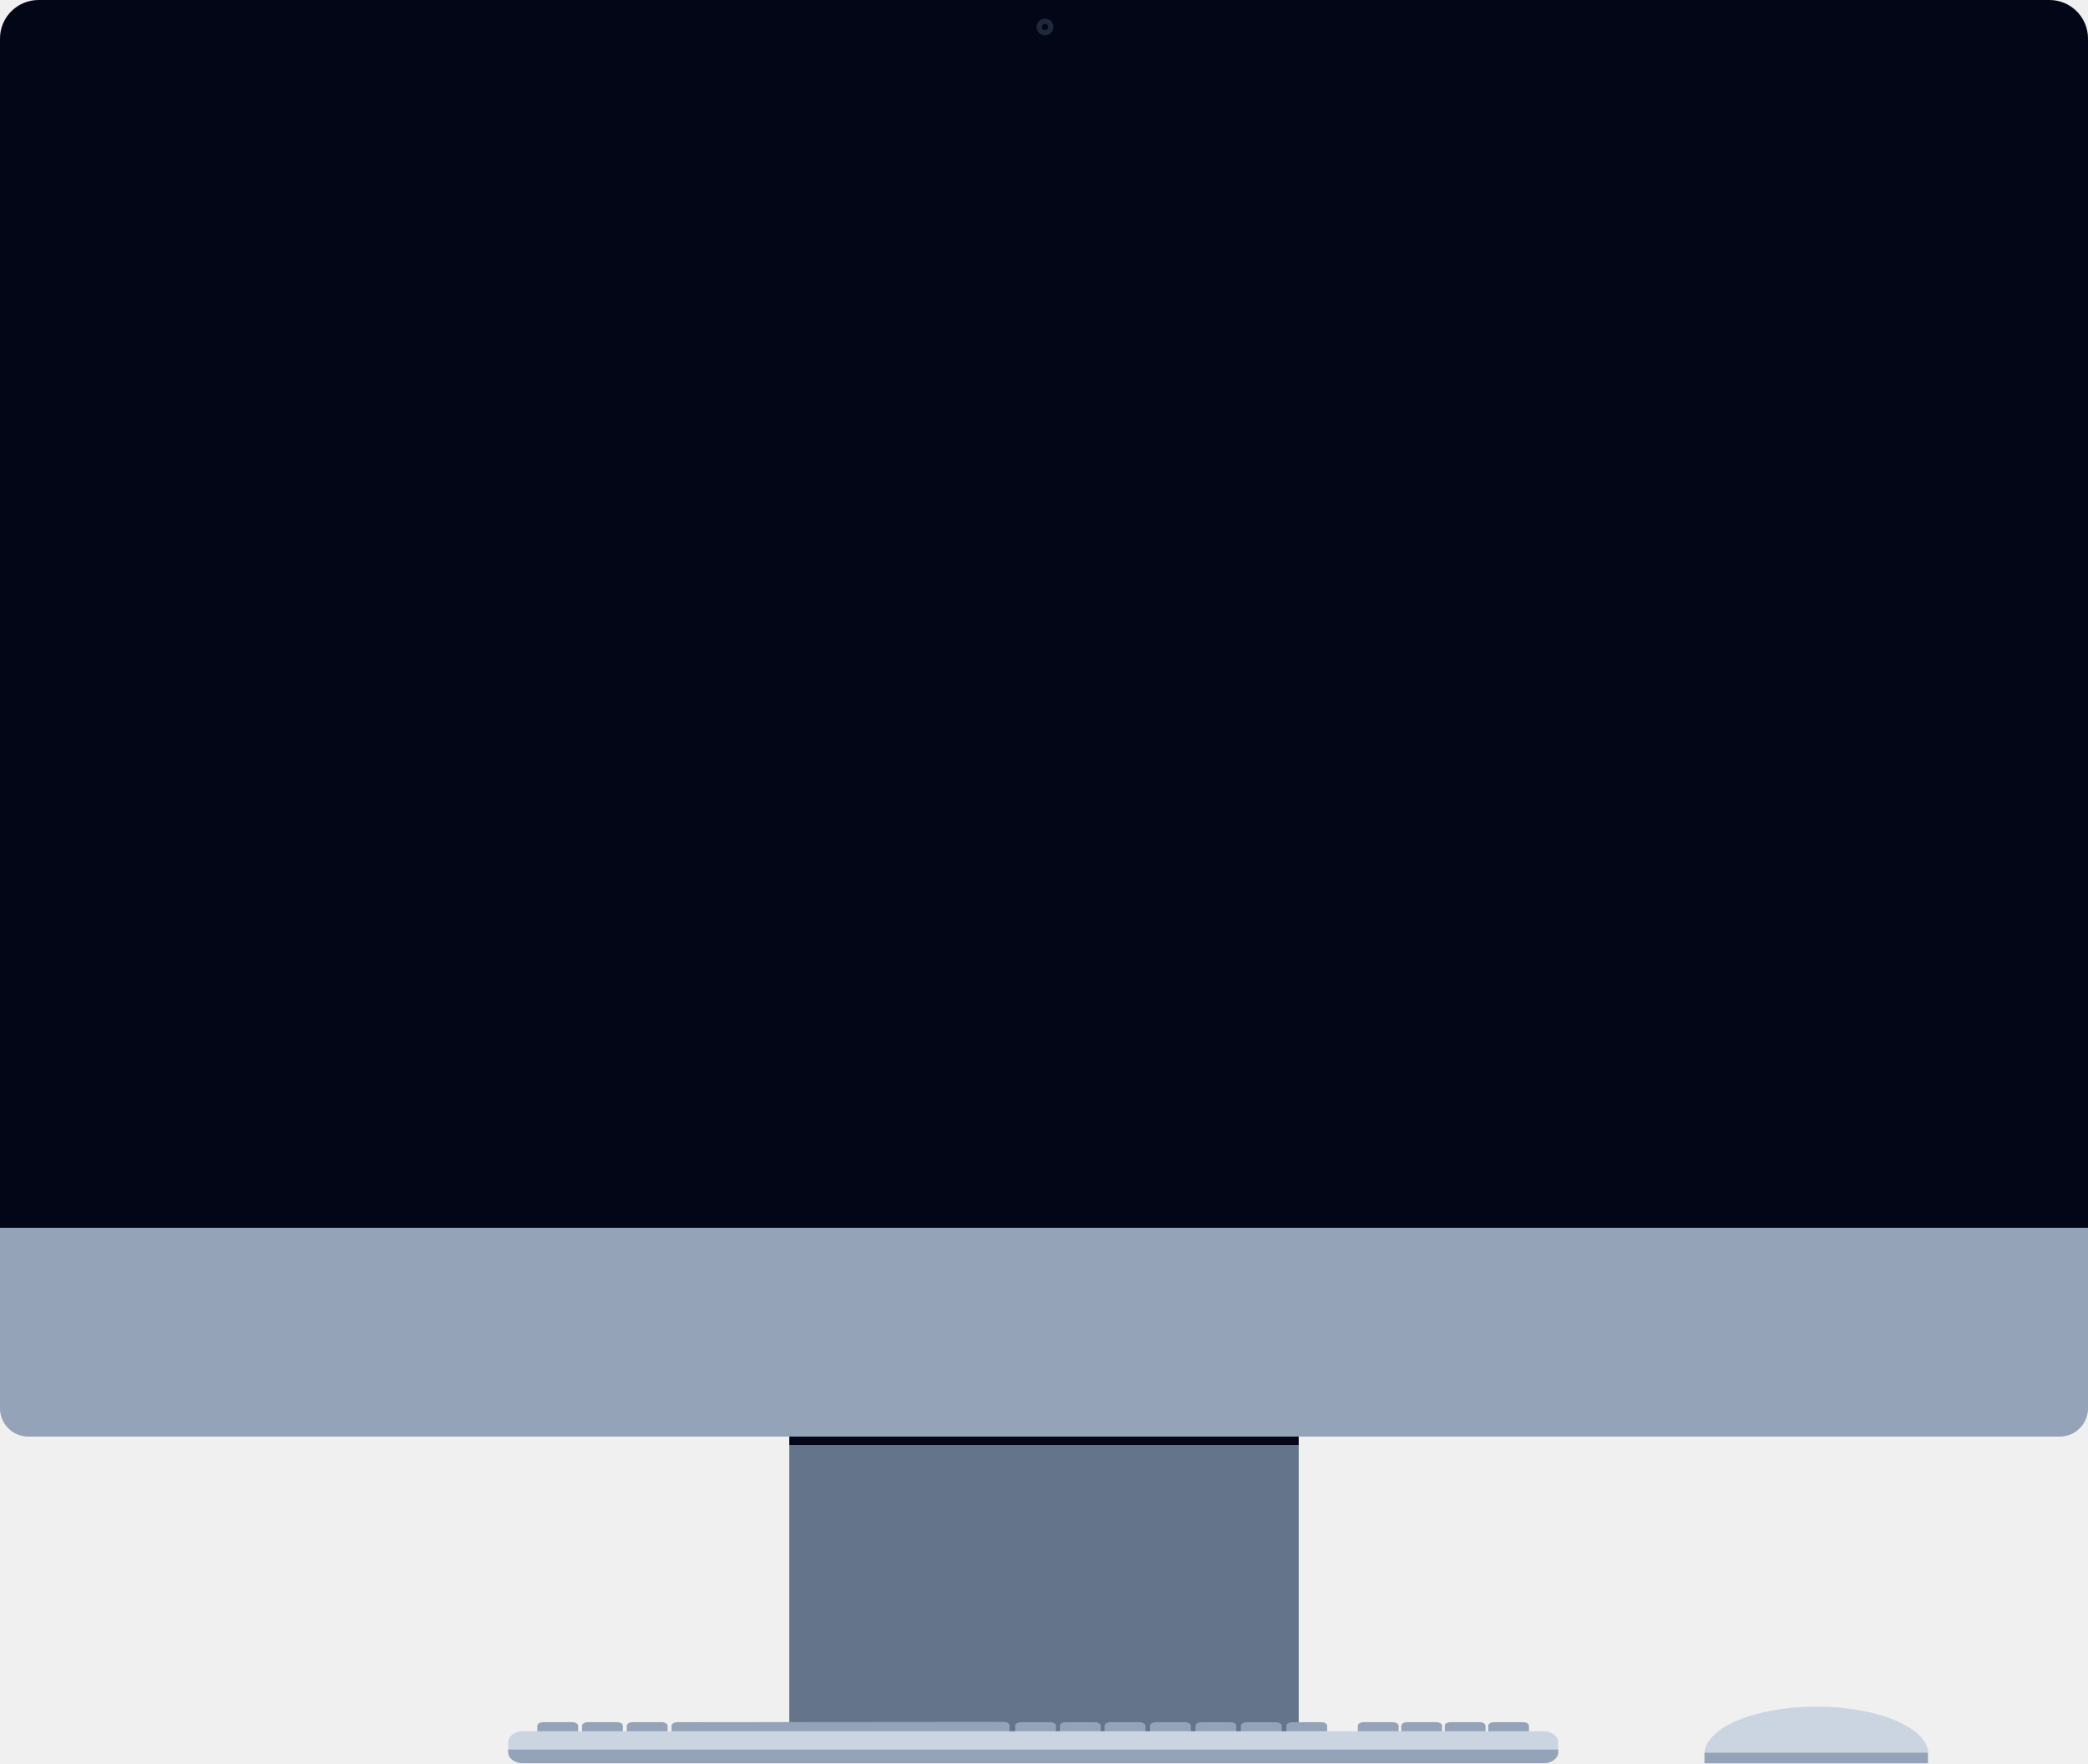
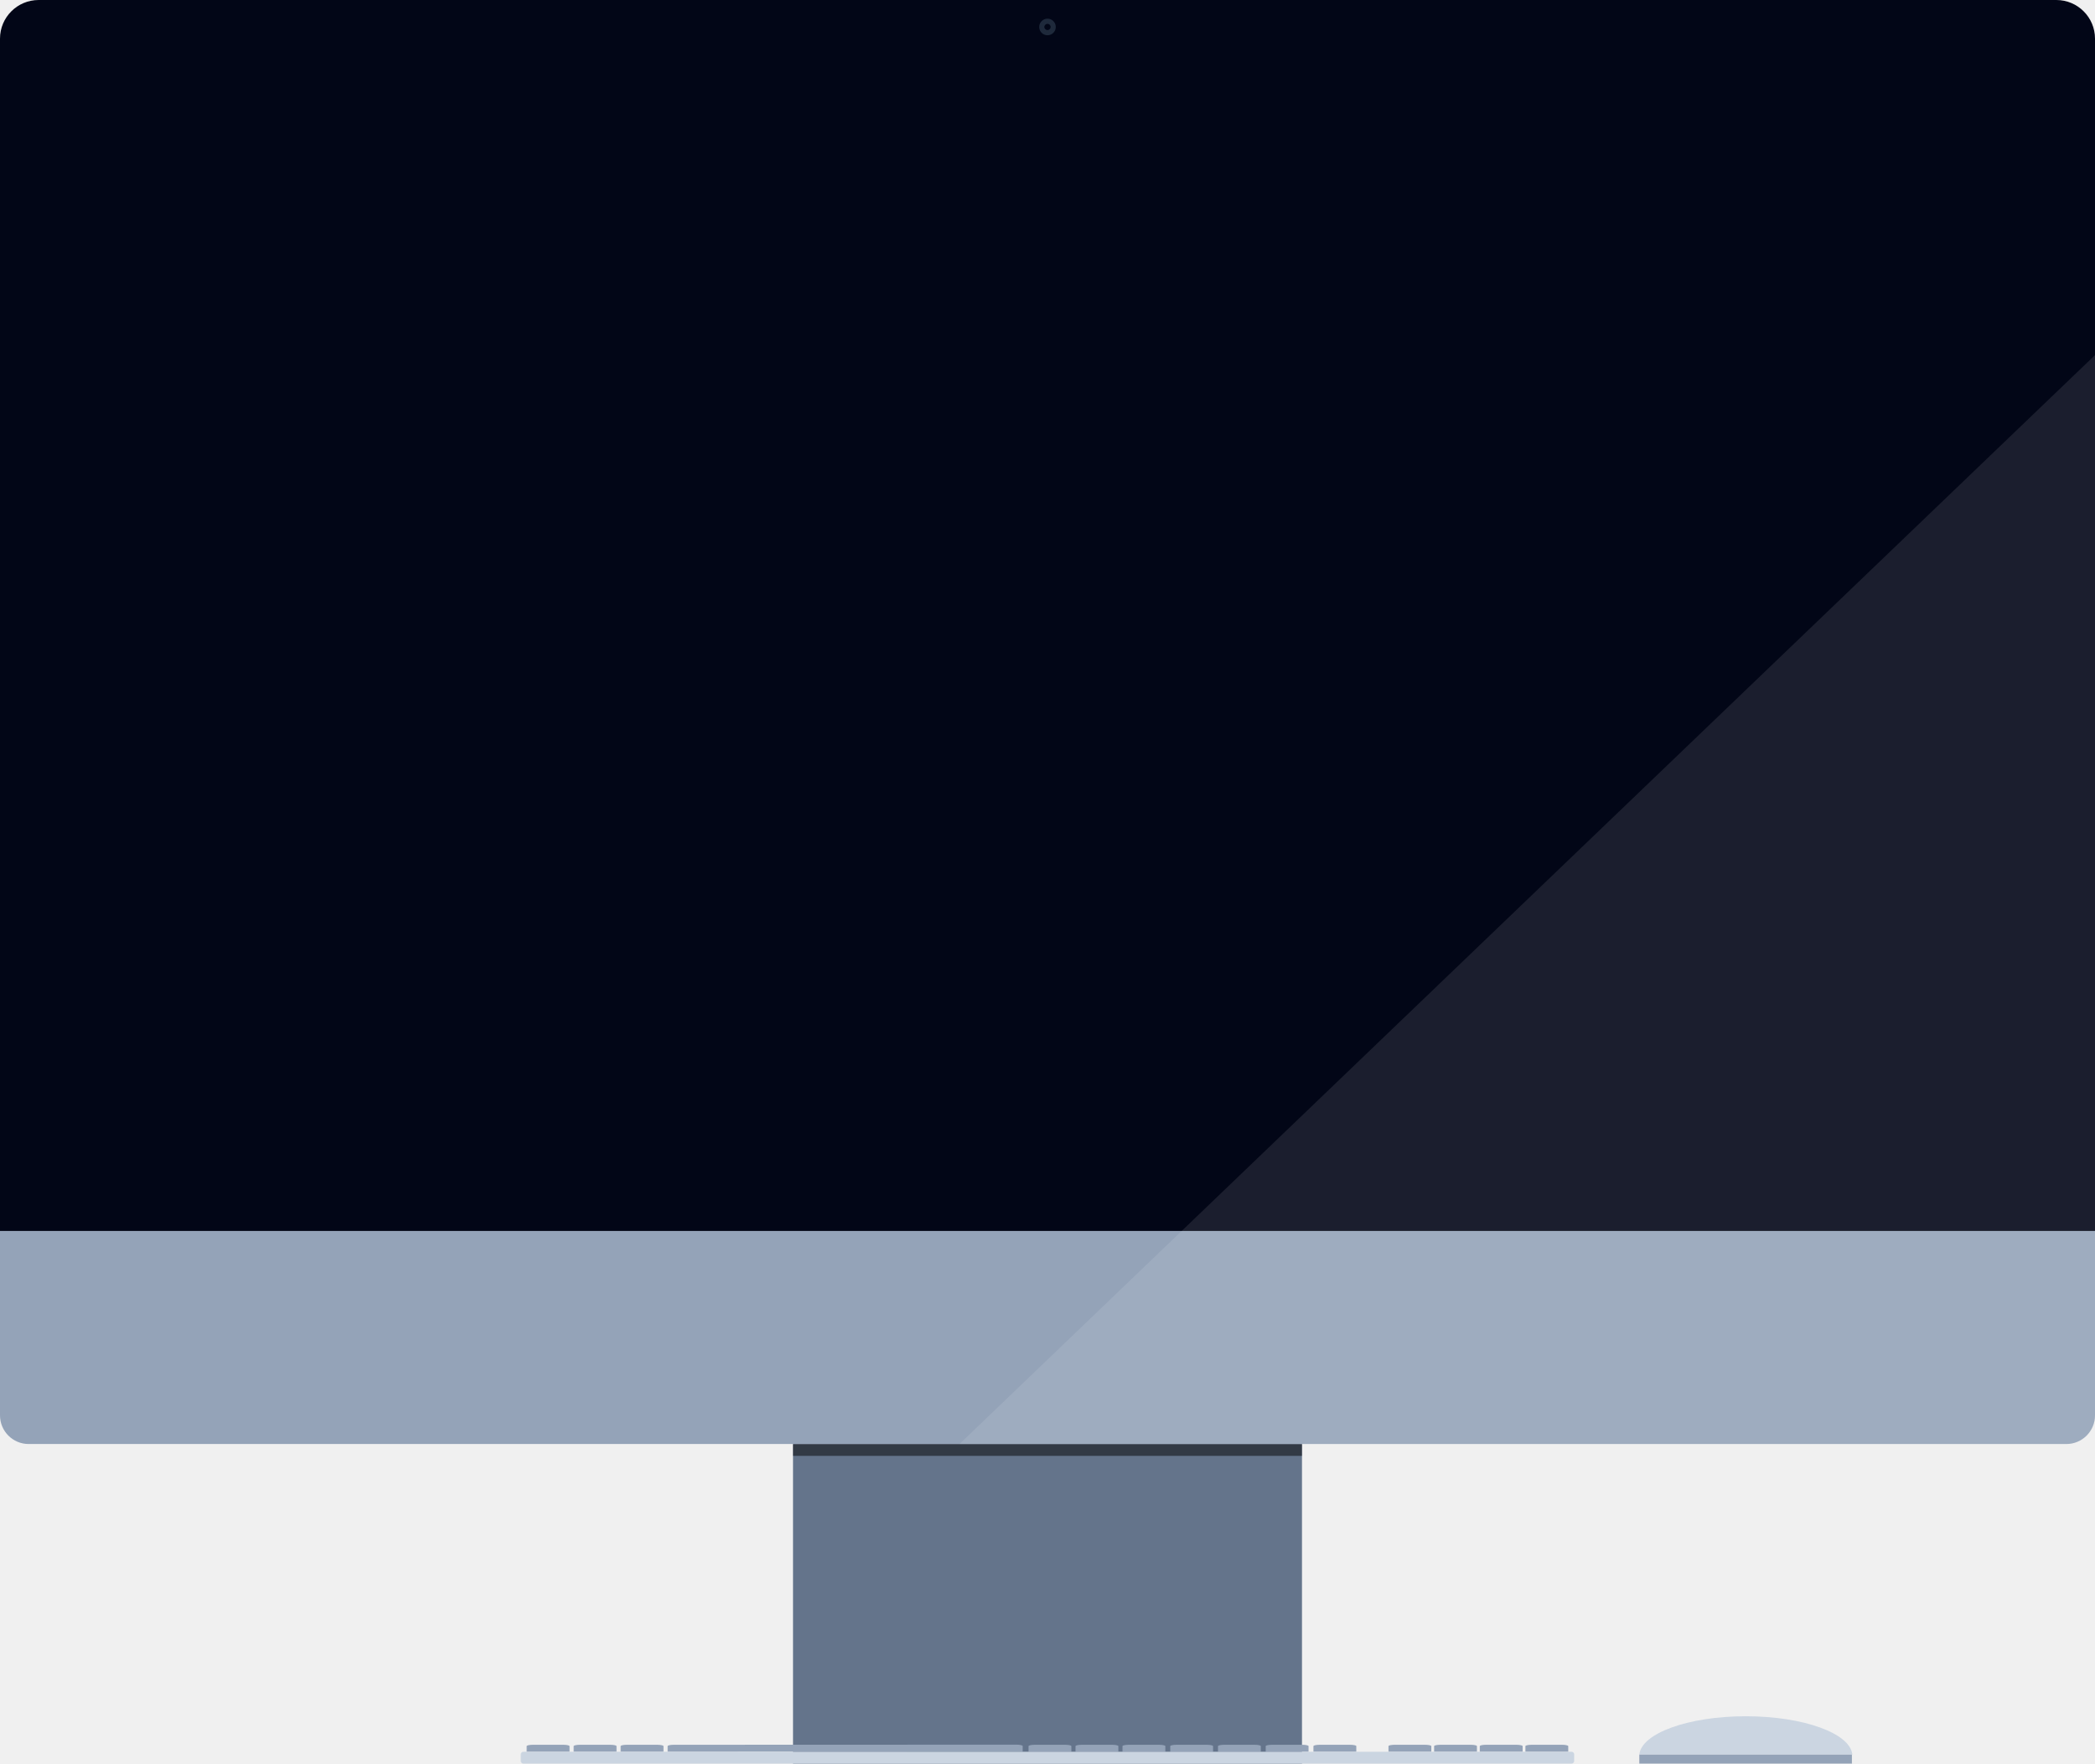
- <svg xmlns="http://www.w3.org/2000/svg" id="Layer_27" data-name="Layer 27" viewBox="0 0 884.6 747.03">
-   <g>
-     <path d="m439.61,16.57c.84.65,1.88,1,2.92,1,.39,0,.78-.05,1.16-.15,1.03-.26,1.95-.86,2.59-1.68.66-.83,1.02-1.87,1.01-2.93,0-1.06-.36-2.1-1-2.92-.65-.83-1.57-1.44-2.58-1.69-1.45-.37-3-.04-4.14.89-1.14.9-1.81,2.31-1.8,3.76,0,1.46.7,2.86,1.84,3.73Zm2.07-4.84c.23-.19.55-.29.86-.29.11,0,.22.01.33.04.29.07.56.25.75.49.18.24.29.54.29.84h0c0,.31-.1.61-.3.85-.18.24-.45.41-.76.49-.39.1-.84,0-1.18-.25-.32-.24-.53-.66-.53-1.08,0-.4.19-.82.53-1.09Z" fill="#18181b" stroke-width="0" />
-     <rect x="334.38" y="608.61" width="215.84" height="125.61" fill="#64748b" stroke-width="0" />
-     <rect x="334.38" y="608.61" width="215.84" height="3.54" fill="#020617" stroke-width="0" />
-     <path d="m872.6,608.61H12c-6.63,0-12-5.37-12-12v-76.46h884.6v76.46c0,6.63-5.37,12-12,12Z" fill="#94a3b8" stroke-width="0" />
-     <polyline points="861.6 23 861.6 497.15 23 497.15 23 23 861.6 23" fill="#020617" stroke-width="0" />
-     <path d="m868.27,0H16.33C7.31,0,0,7.31,0,16.33v503.81h884.6V16.33c0-9.02-7.31-16.33-16.33-16.33h0Z" fill="#020617" stroke-width="0" />
-     <path d="m442.72,10.1c.75,0,1.35.59,1.35,1.33s-.61,1.33-1.35,1.33-1.35-.59-1.35-1.33.61-1.33,1.35-1.33m0-2.21c-1.97,0-3.57,1.58-3.57,3.54s1.6,3.54,3.57,3.54,3.57-1.58,3.57-3.54-1.6-3.54-3.57-3.54h0Z" fill="#1e293b" stroke-width="0" />
-     <path d="m365.35,746.6h-23.01c-1.46,0-2.79-.2-3.75-.52s-1.55-.76-1.55-1.25h33.61c0,.45-.51.87-1.35,1.18-.97.36-2.38.59-3.95.59Z" fill="#030712" stroke-width="0" />
-     <path d="m542.27,746.6h-23.01c-2.93,0-5.3-.79-5.3-1.77h33.61c0,.98-2.37,1.77-5.3,1.77Z" fill="#030712" stroke-width="0" />
-     <path d="m334.38,734.22h215.84v8.88c0,.96-.78,1.73-1.73,1.73h-212.38c-.96,0-1.73-.78-1.73-1.73v-8.88h0Z" fill="#6b7280" stroke-width="0" />
-   </g>
-   <g>
-     <path d="m244.93,737.29h-17.29v-6.21c0-.82,1.13-1.49,2.54-1.49h12.21c1.4,0,2.54.67,2.54,1.49v6.21Z" fill="#94a3b8" fill-rule="evenodd" stroke-width="0" />
-     <path d="m263.88,737.29h-17.29v-6.21c0-.82,1.13-1.49,2.54-1.49h12.21c1.4,0,2.54.67,2.54,1.49v6.21Z" fill="#94a3b8" fill-rule="evenodd" stroke-width="0" />
-     <path d="m282.83,737.29h-17.29v-6.21c0-.82,1.14-1.49,2.54-1.49h12.21c1.4,0,2.54.67,2.54,1.49v6.21Z" fill="#94a3b8" fill-rule="evenodd" stroke-width="0" />
-     <path d="m447.36,737.29h-17.29v-6.21c0-.82,1.13-1.49,2.54-1.49h12.21c1.4,0,2.54.67,2.54,1.49v6.21Z" fill="#94a3b8" fill-rule="evenodd" stroke-width="0" />
-     <path d="m466.31,737.29h-17.29v-6.21c0-.82,1.14-1.49,2.54-1.49h12.21c1.4,0,2.54.67,2.54,1.49v6.21Z" fill="#94a3b8" fill-rule="evenodd" stroke-width="0" />
-     <path d="m485.26,737.29h-17.29v-6.21c0-.82,1.14-1.49,2.54-1.49h12.21c1.4,0,2.54.67,2.54,1.49v6.21Z" fill="#94a3b8" fill-rule="evenodd" stroke-width="0" />
-     <path d="m504.51,737.29h-17.28v-6.21c0-.82,1.14-1.49,2.54-1.49h12.21c1.4,0,2.53.67,2.53,1.49v6.21Z" fill="#94a3b8" fill-rule="evenodd" stroke-width="0" />
-     <path d="m523.76,737.29h-17.28v-6.21c0-.82,1.14-1.49,2.53-1.49h12.22c1.4,0,2.53.67,2.53,1.49v6.21Z" fill="#94a3b8" fill-rule="evenodd" stroke-width="0" />
-     <path d="m543.02,737.29h-17.29v-6.21c0-.82,1.14-1.49,2.54-1.49h12.22c1.39,0,2.53.67,2.53,1.49v6.21Z" fill="#94a3b8" fill-rule="evenodd" stroke-width="0" />
-     <path d="m562.28,737.29h-17.29v-6.21c0-.82,1.14-1.49,2.54-1.49h12.21c1.4,0,2.54.67,2.54,1.49v6.21Z" fill="#94a3b8" fill-rule="evenodd" stroke-width="0" />
-     <path d="m592.54,737.29h-17.29v-6.21c0-.82,1.14-1.49,2.54-1.49h12.22c1.39,0,2.53.67,2.53,1.49v6.21Z" fill="#94a3b8" fill-rule="evenodd" stroke-width="0" />
-     <path d="m610.94,737.29h-17.27v-6.21c0-.82,1.13-1.49,2.53-1.49h12.22c1.4,0,2.52.67,2.52,1.49v6.21Z" fill="#94a3b8" fill-rule="evenodd" stroke-width="0" />
-     <path d="m629.37,737.29h-17.29v-6.21c0-.82,1.14-1.49,2.55-1.49h12.19c1.4,0,2.54.67,2.54,1.49v6.21Z" fill="#94a3b8" fill-rule="evenodd" stroke-width="0" />
-     <path d="m647.77,737.29h-17.28v-6.21c0-.82,1.14-1.49,2.53-1.49h12.22c1.4,0,2.53.67,2.53,1.49v6.21Z" fill="#94a3b8" fill-rule="evenodd" stroke-width="0" />
-     <path d="m427.7,737.16l-143.21.13v-6.21c0-.83,1.14-1.49,2.54-1.49l138.13-.13c.66,0,1.32.17,1.79.43.48.29.75.66.75,1.06v6.21Z" fill="#94a3b8" fill-rule="evenodd" stroke-width="0" />
-     <path d="m660.16,742.32c0,2.56-2.78,4.64-6.19,4.64H221.49c-3.43,0-6.19-2.08-6.19-4.64v-4.22c0-2.58,2.76-4.65,6.19-4.65h432.47c3.42,0,6.19,2.08,6.19,4.65v4.22Z" fill="#cbd5e1" fill-rule="evenodd" stroke-width="0" />
-     <path d="m215.3,741.2v1.12c0,2.56,2.76,4.64,6.19,4.64h432.47c3.42,0,6.19-2.08,6.19-4.64v-1.12H215.3Z" fill="#94a3b8" fill-rule="evenodd" stroke-width="0" />
-   </g>
-   <g>
-     <path d="m817,742.48c-.91-10.82-21.8-19.49-47.45-19.49s-46.54,8.67-47.45,19.49h94.9Z" fill="#cbd5e1" stroke-width="0" />
-     <rect x="722.1" y="742.48" width="94.7" height="4.54" fill="#94a3b8" stroke-width="0" />
+ <svg xmlns="http://www.w3.org/2000/svg" viewBox="0 0 885 745">
+   <g isolation="isolate">
+     <g id="desktop-light">
+       <g>
+         <g>
+           <path d="m439.81,16.57c.84.65,1.88,1,2.92,1,.39,0,.78-.05,1.16-.15,1.03-.26,1.95-.86,2.59-1.68.66-.83,1.02-1.87,1.01-2.93,0-1.06-.36-2.1-1-2.92-.65-.83-1.57-1.44-2.58-1.69-1.45-.37-3-.04-4.14.89-1.14.9-1.81,2.31-1.8,3.76,0,1.46.7,2.86,1.84,3.73Zm2.07-4.84c.23-.19.55-.29.86-.29.11,0,.22.01.33.04.29.07.56.25.75.49.18.24.29.54.29.84h0c0,.31-.1.61-.3.85-.18.24-.45.41-.76.49-.39.1-.84,0-1.18-.25-.32-.24-.53-.66-.53-1.08,0-.4.19-.82.53-1.09Z" fill="#18181b" stroke-width="0" />
+           <rect x="335" y="610" width="215" height="135" fill="#64748b" stroke-width="0" />
+           <rect x="335" y="610" width="215" height="5" mix-blend-mode="hard-light" opacity=".5" stroke-width="0" />
+           <path d="m872.89,610H12.11c-6.69,0-12.11-5.42-12.11-12.11v-77.89h885v77.89c0,6.69-5.42,12.11-12.11,12.11Z" fill="#94a3b8" stroke-width="0" />
+           <path d="m868.66,0H16.34C7.32,0,0,7.31,0,16.33v503.67h885V16.33c0-9.02-7.32-16.33-16.34-16.33h0Z" fill="#020617" stroke-width="0" />
+           <path d="m442.5,10.08c.73,0,1.33.59,1.33,1.31s-.6,1.31-1.33,1.31-1.33-.59-1.33-1.31.6-1.31,1.33-1.31m0-2.19c-1.93,0-3.5,1.57-3.5,3.5s1.57,3.5,3.5,3.5,3.5-1.57,3.5-3.5-1.57-3.5-3.5-3.5h0Z" fill="#1e293b" stroke-width="0" />
+           <path d="m405.32,610h467.75c6.59,0,11.94-5.38,11.94-12.03v-76.63h0V150l-479.68,460Z" fill="#fff" mix-blend-mode="screen" opacity=".1" stroke-width="0" />
+         </g>
+         <g>
+           <g>
+             <path d="m240.6,740h-18.11v-2.38c0-.31,1.18-.57,2.66-.57h12.78c1.47,0,2.66.26,2.66.57v2.38Z" fill="#94a3b8" fill-rule="evenodd" stroke-width="0" />
+             <path d="m260.45,740h-18.11v-2.38c0-.31,1.18-.57,2.66-.57h12.78c1.47,0,2.66.26,2.66.57v2.38Z" fill="#94a3b8" fill-rule="evenodd" stroke-width="0" />
+             <path d="m280.29,740h-18.11v-2.38c0-.31,1.19-.57,2.66-.57h12.78c1.47,0,2.66.26,2.66.57v2.38Z" fill="#94a3b8" fill-rule="evenodd" stroke-width="0" />
+             <path d="m452.6,740h-18.11v-2.38c0-.31,1.18-.57,2.66-.57h12.78c1.47,0,2.66.26,2.66.57v2.38Z" fill="#94a3b8" fill-rule="evenodd" stroke-width="0" />
+             <path d="m472.45,740h-18.11v-2.38c0-.31,1.19-.57,2.66-.57h12.78c1.47,0,2.66.26,2.66.57v2.38Z" fill="#94a3b8" fill-rule="evenodd" stroke-width="0" />
+             <path d="m492.29,740h-18.11v-2.38c0-.31,1.19-.57,2.66-.57h12.78c1.47,0,2.66.26,2.66.57v2.38Z" fill="#94a3b8" fill-rule="evenodd" stroke-width="0" />
+             <path d="m512.45,740h-18.1v-2.38c0-.31,1.19-.57,2.66-.57h12.78c1.47,0,2.65.26,2.65.57v2.38Z" fill="#94a3b8" fill-rule="evenodd" stroke-width="0" />
+             <path d="m532.62,740h-18.1v-2.38c0-.31,1.19-.57,2.65-.57h12.79c1.47,0,2.65.26,2.65.57v2.38Z" fill="#94a3b8" fill-rule="evenodd" stroke-width="0" />
+             <path d="m552.79,740h-18.11v-2.38c0-.31,1.19-.57,2.66-.57h12.79c1.46,0,2.65.26,2.65.57v2.38Z" fill="#94a3b8" fill-rule="evenodd" stroke-width="0" />
+             <path d="m572.96,740h-18.11v-2.38c0-.31,1.19-.57,2.66-.57h12.78c1.47,0,2.66.26,2.66.57v2.38Z" fill="#94a3b8" fill-rule="evenodd" stroke-width="0" />
+             <path d="m604.65,740h-18.11v-2.38c0-.31,1.19-.57,2.66-.57h12.79c1.46,0,2.65.26,2.65.57v2.38Z" fill="#94a3b8" fill-rule="evenodd" stroke-width="0" />
+             <path d="m623.92,740h-18.09v-2.38c0-.31,1.18-.57,2.65-.57h12.79c1.47,0,2.64.26,2.64.57v2.38Z" fill="#94a3b8" fill-rule="evenodd" stroke-width="0" />
+             <path d="m643.22,740h-18.11v-2.38c0-.31,1.19-.57,2.67-.57h12.77c1.47,0,2.66.26,2.66.57v2.38Z" fill="#94a3b8" fill-rule="evenodd" stroke-width="0" />
+             <path d="m662.49,740h-18.1v-2.38c0-.31,1.19-.57,2.65-.57h12.79c1.47,0,2.65.26,2.65.57v2.38Z" fill="#94a3b8" fill-rule="evenodd" stroke-width="0" />
+             <path d="m432.02,739.95l-149.99.05v-2.38c0-.32,1.19-.57,2.66-.57l144.66-.05c.69,0,1.38.06,1.88.17.5.11.79.25.79.41v2.38Z" fill="#94a3b8" fill-rule="evenodd" stroke-width="0" />
+           </g>
+           <rect x="219.99" y="740" width="445" height="5" rx="1.11" ry="1.11" fill="#cbd5e1" stroke-width="0" />
+         </g>
+         <g>
+           <path d="m782.5,741.22c-.86-9.01-20.68-16.22-45-16.22s-44.14,7.21-45,16.22h90Z" fill="#cbd5e1" stroke-width="0" />
+           <rect x="692.5" y="741.22" width="89.81" height="3.78" fill="#94a3b8" stroke-width="0" />
+         </g>
+       </g>
+     </g>
  </g>
</svg>
